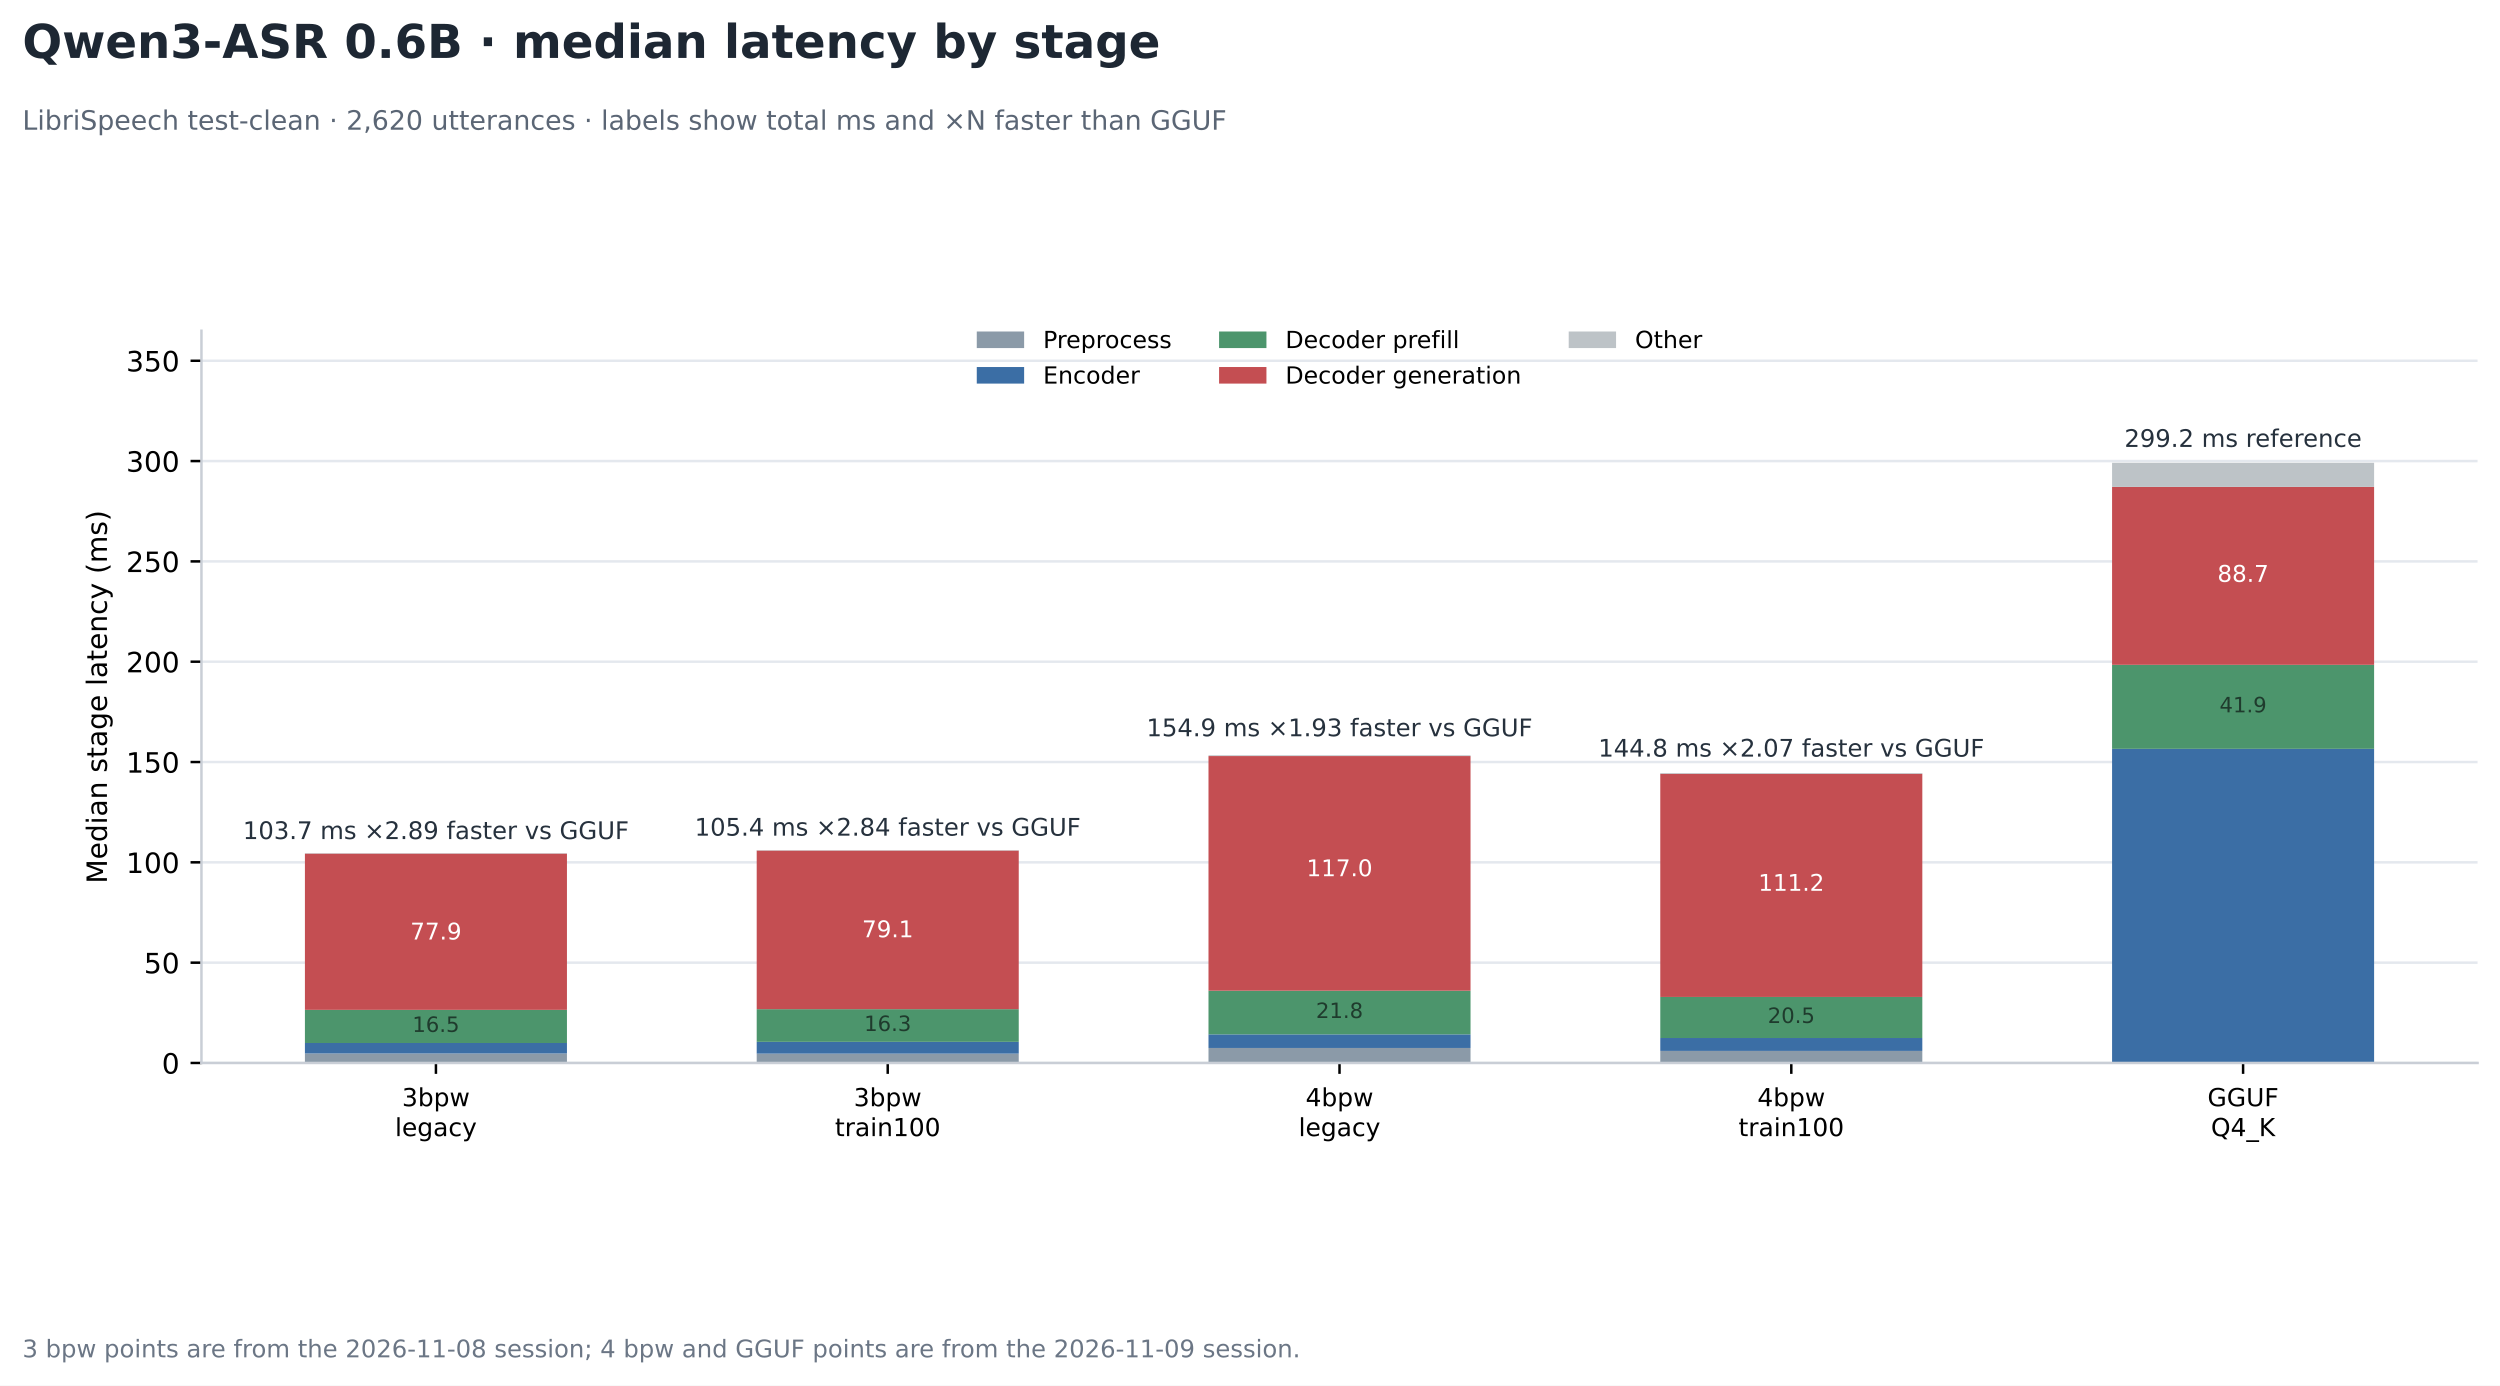
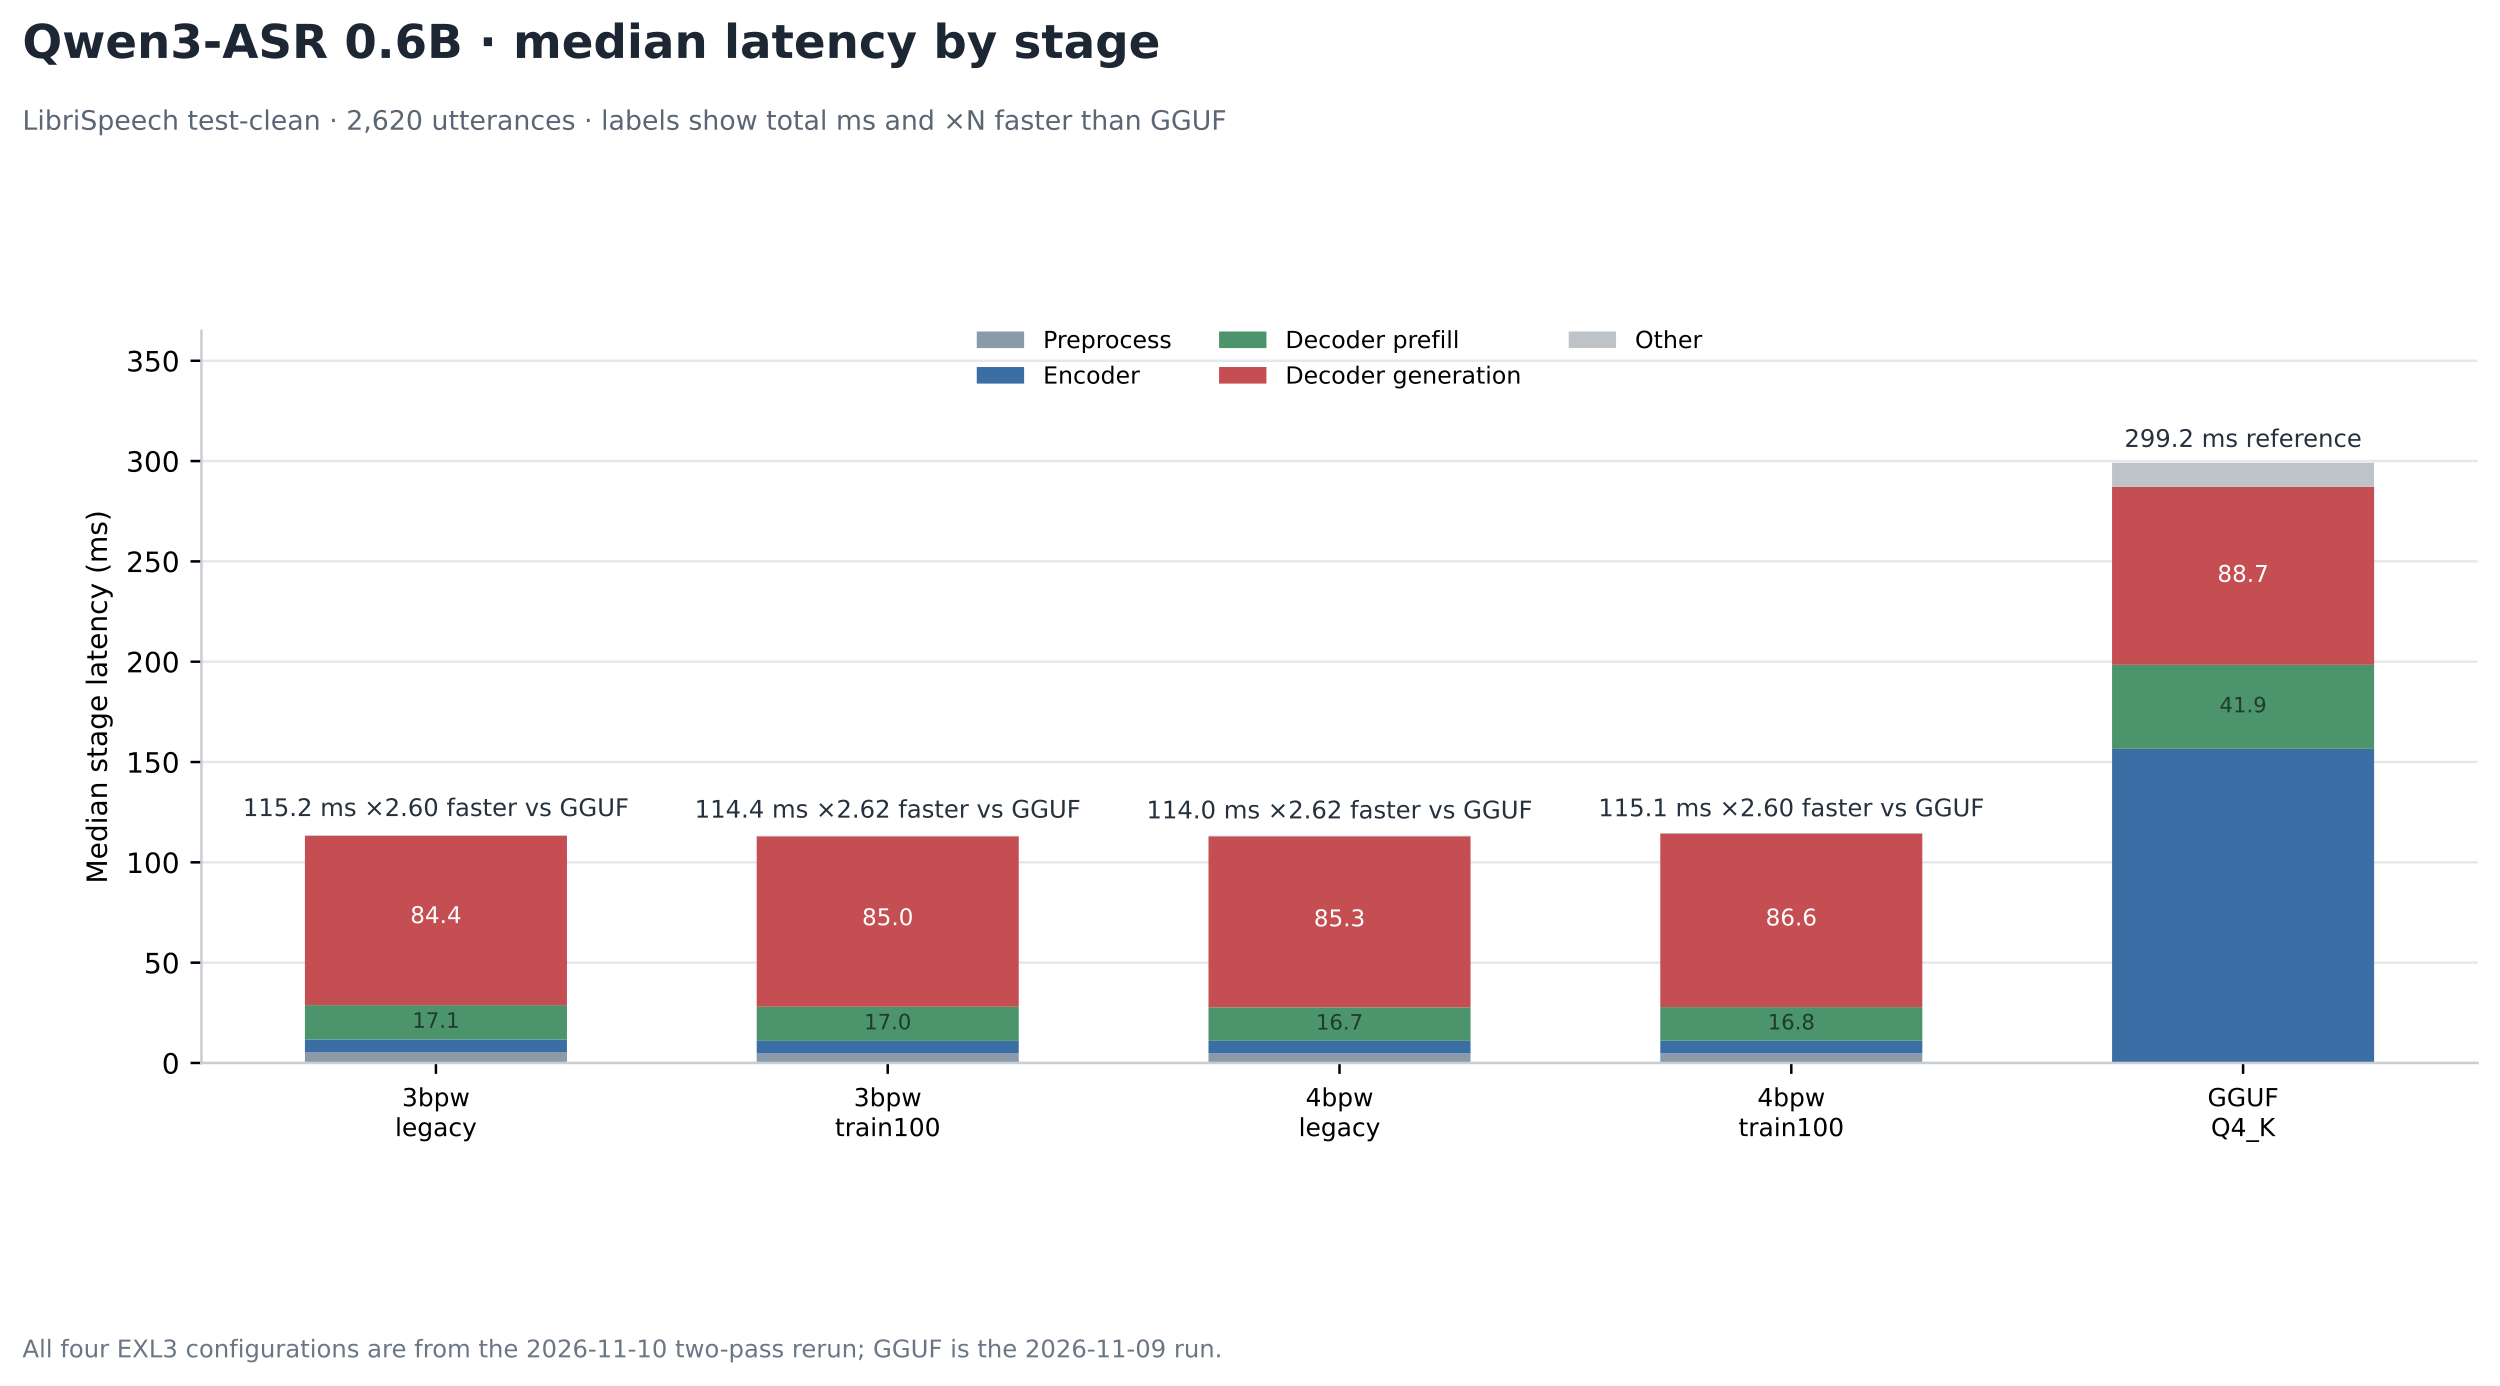
<svg xmlns="http://www.w3.org/2000/svg" xmlns:xlink="http://www.w3.org/1999/xlink" width="802.368pt" height="444.695pt" viewBox="0 0 802.368 444.695" version="1.1">
  <defs>
    <style type="text/css">*{stroke-linejoin: round; stroke-linecap: butt}</style>
  </defs>
  <g id="figure_1">
    <g id="patch_1">
      <path d="M 0 444.695 L 802.368 444.695 L 802.368 0 L 0 0 z " style="fill: #ffffff" />
    </g>
    <g id="axes_1">
      <g id="patch_2">
        <path d="M 64.656 341.158 L 795.168 341.158 L 795.168 106.15 L 64.656 106.15 z " style="fill: #ffffff" />
      </g>
      <g id="matplotlib.axis_1">
        <g id="xtick_1">
          <g id="line2d_1">
            <defs>
-               <path id="m3866d9ad54" d="M 0 0 L 0 3.5 " style="stroke: #000000; stroke-width: 0.8" />
+               <path id="m4a67abe072" d="M 0 0 L 0 3.5 " style="stroke: #000000; stroke-width: 0.8" />
            </defs>
            <g>
-               <use xlink:href="#m3866d9ad54" x="139.911" y="341.158" style="stroke: #000000; stroke-width: 0.8" />
+               <use xlink:href="#m4a67abe072" x="139.911" y="341.158" style="stroke: #000000; stroke-width: 0.8" />
            </g>
          </g>
          <g id="text_1">
            <text style="font-size: 8px; font-family: 'DejaVu Sans'" transform="translate(129.0162 355.0372)">3bpw</text>
            <text style="font-size: 8px; font-family: 'DejaVu Sans'" transform="translate(126.7812 364.6394)">legacy</text>
          </g>
        </g>
        <g id="xtick_2">
          <g id="line2d_2">
            <g>
-               <use xlink:href="#m3866d9ad54" x="284.912" y="341.158" style="stroke: #000000; stroke-width: 0.8" />
+               <use xlink:href="#m4a67abe072" x="284.912" y="341.158" style="stroke: #000000; stroke-width: 0.8" />
            </g>
          </g>
          <g id="text_2">
            <text style="font-size: 8px; font-family: 'DejaVu Sans'" transform="translate(274.0166 355.0372)">3bpw</text>
            <text style="font-size: 8px; font-family: 'DejaVu Sans'" transform="translate(267.9666 364.6394)">train100</text>
          </g>
        </g>
        <g id="xtick_3">
          <g id="line2d_3">
            <g>
-               <use xlink:href="#m3866d9ad54" x="429.912" y="341.158" style="stroke: #000000; stroke-width: 0.8" />
+               <use xlink:href="#m4a67abe072" x="429.912" y="341.158" style="stroke: #000000; stroke-width: 0.8" />
            </g>
          </g>
          <g id="text_3">
            <text style="font-size: 8px; font-family: 'DejaVu Sans'" transform="translate(419.017 355.0372)">4bpw</text>
            <text style="font-size: 8px; font-family: 'DejaVu Sans'" transform="translate(416.782 364.6394)">legacy</text>
          </g>
        </g>
        <g id="xtick_4">
          <g id="line2d_4">
            <g>
-               <use xlink:href="#m3866d9ad54" x="574.912" y="341.158" style="stroke: #000000; stroke-width: 0.8" />
+               <use xlink:href="#m4a67abe072" x="574.912" y="341.158" style="stroke: #000000; stroke-width: 0.8" />
            </g>
          </g>
          <g id="text_4">
            <text style="font-size: 8px; font-family: 'DejaVu Sans'" transform="translate(564.0174 355.0372)">4bpw</text>
            <text style="font-size: 8px; font-family: 'DejaVu Sans'" transform="translate(557.9674 364.6394)">train100</text>
          </g>
        </g>
        <g id="xtick_5">
          <g id="line2d_5">
            <g>
-               <use xlink:href="#m3866d9ad54" x="719.913" y="341.158" style="stroke: #000000; stroke-width: 0.8" />
+               <use xlink:href="#m4a67abe072" x="719.913" y="341.158" style="stroke: #000000; stroke-width: 0.8" />
            </g>
          </g>
          <g id="text_5">
            <text style="font-size: 8px; font-family: 'DejaVu Sans'" transform="translate(708.4859 355.0366)">GGUF</text>
            <text style="font-size: 8px; font-family: 'DejaVu Sans'" transform="translate(709.5959 364.6381)">Q4_K</text>
          </g>
        </g>
      </g>
      <g id="matplotlib.axis_2">
        <g id="ytick_1">
          <g id="line2d_6">
-             <path d="M 64.656 341.158 L 795.168 341.158 " clip-path="url(#p753bf4f591)" style="fill: none; stroke: #e4e8ee; stroke-width: 0.8; stroke-linecap: square" />
+             <path d="M 64.656 341.158 L 795.168 341.158 " clip-path="url(#p41f8d6ffe8)" style="fill: none; stroke: #e4e8ee; stroke-width: 0.8; stroke-linecap: square" />
          </g>
          <g id="line2d_7">
            <defs>
-               <path id="m57bae88560" d="M 0 0 L -3.5 0 " style="stroke: #000000; stroke-width: 0.8" />
+               <path id="me4f71b0fd7" d="M 0 0 L -3.5 0 " style="stroke: #000000; stroke-width: 0.8" />
            </defs>
            <g>
-               <use xlink:href="#m57bae88560" x="64.656" y="341.158" style="stroke: #000000; stroke-width: 0.8" />
+               <use xlink:href="#me4f71b0fd7" x="64.656" y="341.158" style="stroke: #000000; stroke-width: 0.8" />
            </g>
          </g>
          <g id="text_6">
            <text style="font-size: 9px; font-family: 'DejaVu Sans'; text-anchor: end" x="57.656" y="344.577" transform="rotate(-0 57.656 344.5766)">0</text>
          </g>
        </g>
        <g id="ytick_2">
          <g id="line2d_8">
-             <path d="M 64.656 308.962 L 795.168 308.962 " clip-path="url(#p753bf4f591)" style="fill: none; stroke: #e4e8ee; stroke-width: 0.8; stroke-linecap: square" />
+             <path d="M 64.656 308.962 L 795.168 308.962 " clip-path="url(#p41f8d6ffe8)" style="fill: none; stroke: #e4e8ee; stroke-width: 0.8; stroke-linecap: square" />
          </g>
          <g id="line2d_9">
            <g>
-               <use xlink:href="#m57bae88560" x="64.656" y="308.962" style="stroke: #000000; stroke-width: 0.8" />
+               <use xlink:href="#me4f71b0fd7" x="64.656" y="308.962" style="stroke: #000000; stroke-width: 0.8" />
            </g>
          </g>
          <g id="text_7">
            <text style="font-size: 9px; font-family: 'DejaVu Sans'; text-anchor: end" x="57.656" y="312.381" transform="rotate(-0 57.656 312.3806)">50</text>
          </g>
        </g>
        <g id="ytick_3">
          <g id="line2d_10">
-             <path d="M 64.656 276.766 L 795.168 276.766 " clip-path="url(#p753bf4f591)" style="fill: none; stroke: #e4e8ee; stroke-width: 0.8; stroke-linecap: square" />
+             <path d="M 64.656 276.766 L 795.168 276.766 " clip-path="url(#p41f8d6ffe8)" style="fill: none; stroke: #e4e8ee; stroke-width: 0.8; stroke-linecap: square" />
          </g>
          <g id="line2d_11">
            <g>
-               <use xlink:href="#m57bae88560" x="64.656" y="276.766" style="stroke: #000000; stroke-width: 0.8" />
+               <use xlink:href="#me4f71b0fd7" x="64.656" y="276.766" style="stroke: #000000; stroke-width: 0.8" />
            </g>
          </g>
          <g id="text_8">
            <text style="font-size: 9px; font-family: 'DejaVu Sans'; text-anchor: end" x="57.656" y="280.185" transform="rotate(-0 57.656 280.1847)">100</text>
          </g>
        </g>
        <g id="ytick_4">
          <g id="line2d_12">
-             <path d="M 64.656 244.57 L 795.168 244.57 " clip-path="url(#p753bf4f591)" style="fill: none; stroke: #e4e8ee; stroke-width: 0.8; stroke-linecap: square" />
+             <path d="M 64.656 244.57 L 795.168 244.57 " clip-path="url(#p41f8d6ffe8)" style="fill: none; stroke: #e4e8ee; stroke-width: 0.8; stroke-linecap: square" />
          </g>
          <g id="line2d_13">
            <g>
-               <use xlink:href="#m57bae88560" x="64.656" y="244.57" style="stroke: #000000; stroke-width: 0.8" />
+               <use xlink:href="#me4f71b0fd7" x="64.656" y="244.57" style="stroke: #000000; stroke-width: 0.8" />
            </g>
          </g>
          <g id="text_9">
            <text style="font-size: 9px; font-family: 'DejaVu Sans'; text-anchor: end" x="57.656" y="247.989" transform="rotate(-0 57.656 247.9887)">150</text>
          </g>
        </g>
        <g id="ytick_5">
          <g id="line2d_14">
-             <path d="M 64.656 212.374 L 795.168 212.374 " clip-path="url(#p753bf4f591)" style="fill: none; stroke: #e4e8ee; stroke-width: 0.8; stroke-linecap: square" />
+             <path d="M 64.656 212.374 L 795.168 212.374 " clip-path="url(#p41f8d6ffe8)" style="fill: none; stroke: #e4e8ee; stroke-width: 0.8; stroke-linecap: square" />
          </g>
          <g id="line2d_15">
            <g>
-               <use xlink:href="#m57bae88560" x="64.656" y="212.374" style="stroke: #000000; stroke-width: 0.8" />
+               <use xlink:href="#me4f71b0fd7" x="64.656" y="212.374" style="stroke: #000000; stroke-width: 0.8" />
            </g>
          </g>
          <g id="text_10">
            <text style="font-size: 9px; font-family: 'DejaVu Sans'; text-anchor: end" x="57.656" y="215.793" transform="rotate(-0 57.656 215.7928)">200</text>
          </g>
        </g>
        <g id="ytick_6">
          <g id="line2d_16">
-             <path d="M 64.656 180.178 L 795.168 180.178 " clip-path="url(#p753bf4f591)" style="fill: none; stroke: #e4e8ee; stroke-width: 0.8; stroke-linecap: square" />
+             <path d="M 64.656 180.178 L 795.168 180.178 " clip-path="url(#p41f8d6ffe8)" style="fill: none; stroke: #e4e8ee; stroke-width: 0.8; stroke-linecap: square" />
          </g>
          <g id="line2d_17">
            <g>
-               <use xlink:href="#m57bae88560" x="64.656" y="180.178" style="stroke: #000000; stroke-width: 0.8" />
+               <use xlink:href="#me4f71b0fd7" x="64.656" y="180.178" style="stroke: #000000; stroke-width: 0.8" />
            </g>
          </g>
          <g id="text_11">
            <text style="font-size: 9px; font-family: 'DejaVu Sans'; text-anchor: end" x="57.656" y="183.597" transform="rotate(-0 57.656 183.5968)">250</text>
          </g>
        </g>
        <g id="ytick_7">
          <g id="line2d_18">
-             <path d="M 64.656 147.982 L 795.168 147.982 " clip-path="url(#p753bf4f591)" style="fill: none; stroke: #e4e8ee; stroke-width: 0.8; stroke-linecap: square" />
+             <path d="M 64.656 147.982 L 795.168 147.982 " clip-path="url(#p41f8d6ffe8)" style="fill: none; stroke: #e4e8ee; stroke-width: 0.8; stroke-linecap: square" />
          </g>
          <g id="line2d_19">
            <g>
-               <use xlink:href="#m57bae88560" x="64.656" y="147.982" style="stroke: #000000; stroke-width: 0.8" />
+               <use xlink:href="#me4f71b0fd7" x="64.656" y="147.982" style="stroke: #000000; stroke-width: 0.8" />
            </g>
          </g>
          <g id="text_12">
            <text style="font-size: 9px; font-family: 'DejaVu Sans'; text-anchor: end" x="57.656" y="151.401" transform="rotate(-0 57.656 151.4009)">300</text>
          </g>
        </g>
        <g id="ytick_8">
          <g id="line2d_20">
-             <path d="M 64.656 115.786 L 795.168 115.786 " clip-path="url(#p753bf4f591)" style="fill: none; stroke: #e4e8ee; stroke-width: 0.8; stroke-linecap: square" />
+             <path d="M 64.656 115.786 L 795.168 115.786 " clip-path="url(#p41f8d6ffe8)" style="fill: none; stroke: #e4e8ee; stroke-width: 0.8; stroke-linecap: square" />
          </g>
          <g id="line2d_21">
            <g>
-               <use xlink:href="#m57bae88560" x="64.656" y="115.786" style="stroke: #000000; stroke-width: 0.8" />
+               <use xlink:href="#me4f71b0fd7" x="64.656" y="115.786" style="stroke: #000000; stroke-width: 0.8" />
            </g>
          </g>
          <g id="text_13">
            <text style="font-size: 9px; font-family: 'DejaVu Sans'; text-anchor: end" x="57.656" y="119.205" transform="rotate(-0 57.656 119.2049)">350</text>
          </g>
        </g>
        <g id="text_14">
          <text style="font-size: 9px; font-family: 'DejaVu Sans'; text-anchor: middle" x="34.315" y="223.654" transform="rotate(-90 34.31514 223.6537)">Median stage latency (ms)</text>
        </g>
      </g>
      <g id="patch_3">
-         <path d="M 97.861 341.158 L 181.961 341.158 L 181.961 338.111 L 97.861 338.111 z " clip-path="url(#p753bf4f591)" style="fill: #8b9aa8" />
+         <path d="M 97.861 341.158 L 181.961 341.158 L 181.961 337.659 L 97.861 337.659 z " clip-path="url(#p41f8d6ffe8)" style="fill: #8b9aa8" />
      </g>
      <g id="patch_4">
-         <path d="M 242.861 341.158 L 326.962 341.158 L 326.962 338.164 L 242.861 338.164 z " clip-path="url(#p753bf4f591)" style="fill: #8b9aa8" />
+         <path d="M 242.861 341.158 L 326.962 341.158 L 326.962 338.095 L 242.861 338.095 z " clip-path="url(#p41f8d6ffe8)" style="fill: #8b9aa8" />
      </g>
      <g id="patch_5">
-         <path d="M 387.862 341.158 L 471.962 341.158 L 471.962 336.342 L 387.862 336.342 z " clip-path="url(#p753bf4f591)" style="fill: #8b9aa8" />
+         <path d="M 387.862 341.158 L 471.962 341.158 L 471.962 338.104 L 387.862 338.104 z " clip-path="url(#p41f8d6ffe8)" style="fill: #8b9aa8" />
      </g>
      <g id="patch_6">
-         <path d="M 532.862 341.158 L 616.963 341.158 L 616.963 337.288 L 532.862 337.288 z " clip-path="url(#p753bf4f591)" style="fill: #8b9aa8" />
+         <path d="M 532.862 341.158 L 616.963 341.158 L 616.963 338.082 L 532.862 338.082 z " clip-path="url(#p41f8d6ffe8)" style="fill: #8b9aa8" />
      </g>
      <g id="patch_7">
-         <path d="M 677.863 341.158 L 761.963 341.158 L 761.963 341.158 L 677.863 341.158 z " clip-path="url(#p753bf4f591)" style="fill: #8b9aa8" />
+         <path d="M 677.863 341.158 L 761.963 341.158 L 761.963 341.158 L 677.863 341.158 z " clip-path="url(#p41f8d6ffe8)" style="fill: #8b9aa8" />
      </g>
      <g id="patch_8">
-         <path d="M 97.861 338.111 L 181.961 338.111 L 181.961 334.745 L 97.861 334.745 z " clip-path="url(#p753bf4f591)" style="fill: #3b6ea5" />
+         <path d="M 97.861 337.659 L 181.961 337.659 L 181.961 333.604 L 97.861 333.604 z " clip-path="url(#p41f8d6ffe8)" style="fill: #3b6ea5" />
      </g>
      <g id="patch_9">
-         <path d="M 242.861 338.164 L 326.962 338.164 L 326.962 334.376 L 242.861 334.376 z " clip-path="url(#p753bf4f591)" style="fill: #3b6ea5" />
+         <path d="M 242.861 338.095 L 326.962 338.095 L 326.962 334.07 L 242.861 334.07 z " clip-path="url(#p41f8d6ffe8)" style="fill: #3b6ea5" />
      </g>
      <g id="patch_10">
-         <path d="M 387.862 336.342 L 471.962 336.342 L 471.962 331.972 L 387.862 331.972 z " clip-path="url(#p753bf4f591)" style="fill: #3b6ea5" />
+         <path d="M 387.862 338.104 L 471.962 338.104 L 471.962 334.053 L 387.862 334.053 z " clip-path="url(#p41f8d6ffe8)" style="fill: #3b6ea5" />
      </g>
      <g id="patch_11">
-         <path d="M 532.862 337.288 L 616.963 337.288 L 616.963 333.146 L 532.862 333.146 z " clip-path="url(#p753bf4f591)" style="fill: #3b6ea5" />
+         <path d="M 532.862 338.082 L 616.963 338.082 L 616.963 334.031 L 532.862 334.031 z " clip-path="url(#p41f8d6ffe8)" style="fill: #3b6ea5" />
      </g>
      <g id="patch_12">
-         <path d="M 677.863 341.158 L 761.963 341.158 L 761.963 240.336 L 677.863 240.336 z " clip-path="url(#p753bf4f591)" style="fill: #3b6ea5" />
+         <path d="M 677.863 341.158 L 761.963 341.158 L 761.963 240.336 L 677.863 240.336 z " clip-path="url(#p41f8d6ffe8)" style="fill: #3b6ea5" />
      </g>
      <g id="patch_13">
-         <path d="M 97.861 334.745 L 181.961 334.745 L 181.961 324.107 L 97.861 324.107 z " clip-path="url(#p753bf4f591)" style="fill: #4c956c" />
+         <path d="M 97.861 333.604 L 181.961 333.604 L 181.961 322.586 L 97.861 322.586 z " clip-path="url(#p41f8d6ffe8)" style="fill: #4c956c" />
      </g>
      <g id="patch_14">
-         <path d="M 242.861 334.376 L 326.962 334.376 L 326.962 323.888 L 242.861 323.888 z " clip-path="url(#p753bf4f591)" style="fill: #4c956c" />
+         <path d="M 242.861 334.07 L 326.962 334.07 L 326.962 323.112 L 242.861 323.112 z " clip-path="url(#p41f8d6ffe8)" style="fill: #4c956c" />
      </g>
      <g id="patch_15">
-         <path d="M 387.862 331.972 L 471.962 331.972 L 471.962 317.965 L 387.862 317.965 z " clip-path="url(#p753bf4f591)" style="fill: #4c956c" />
+         <path d="M 387.862 334.053 L 471.962 334.053 L 471.962 323.307 L 387.862 323.307 z " clip-path="url(#p41f8d6ffe8)" style="fill: #4c956c" />
      </g>
      <g id="patch_16">
-         <path d="M 532.862 333.146 L 616.963 333.146 L 616.963 319.964 L 532.862 319.964 z " clip-path="url(#p753bf4f591)" style="fill: #4c956c" />
+         <path d="M 532.862 334.031 L 616.963 334.031 L 616.963 323.233 L 532.862 323.233 z " clip-path="url(#p41f8d6ffe8)" style="fill: #4c956c" />
      </g>
      <g id="patch_17">
-         <path d="M 677.863 240.336 L 761.963 240.336 L 761.963 213.371 L 677.863 213.371 z " clip-path="url(#p753bf4f591)" style="fill: #4c956c" />
+         <path d="M 677.863 240.336 L 761.963 240.336 L 761.963 213.371 L 677.863 213.371 z " clip-path="url(#p41f8d6ffe8)" style="fill: #4c956c" />
      </g>
      <g id="patch_18">
-         <path d="M 97.861 324.107 L 181.961 324.107 L 181.961 273.951 L 97.861 273.951 z " clip-path="url(#p753bf4f591)" style="fill: #c44e52" />
+         <path d="M 97.861 322.586 L 181.961 322.586 L 181.961 268.223 L 97.861 268.223 z " clip-path="url(#p41f8d6ffe8)" style="fill: #c44e52" />
      </g>
      <g id="patch_19">
-         <path d="M 242.861 323.888 L 326.962 323.888 L 326.962 272.973 L 242.861 272.973 z " clip-path="url(#p753bf4f591)" style="fill: #c44e52" />
+         <path d="M 242.861 323.112 L 326.962 323.112 L 326.962 268.405 L 242.861 268.405 z " clip-path="url(#p41f8d6ffe8)" style="fill: #c44e52" />
      </g>
      <g id="patch_20">
-         <path d="M 387.862 317.965 L 471.962 317.965 L 471.962 242.652 L 387.862 242.652 z " clip-path="url(#p753bf4f591)" style="fill: #c44e52" />
+         <path d="M 387.862 323.307 L 471.962 323.307 L 471.962 268.399 L 387.862 268.399 z " clip-path="url(#p41f8d6ffe8)" style="fill: #c44e52" />
      </g>
      <g id="patch_21">
-         <path d="M 532.862 319.964 L 616.963 319.964 L 616.963 248.334 L 532.862 248.334 z " clip-path="url(#p753bf4f591)" style="fill: #c44e52" />
+         <path d="M 532.862 323.233 L 616.963 323.233 L 616.963 267.493 L 532.862 267.493 z " clip-path="url(#p41f8d6ffe8)" style="fill: #c44e52" />
      </g>
      <g id="patch_22">
-         <path d="M 677.863 213.371 L 761.963 213.371 L 761.963 156.275 L 677.863 156.275 z " clip-path="url(#p753bf4f591)" style="fill: #c44e52" />
+         <path d="M 677.863 213.371 L 761.963 213.371 L 761.963 156.275 L 677.863 156.275 z " clip-path="url(#p41f8d6ffe8)" style="fill: #c44e52" />
      </g>
      <g id="patch_23">
-         <path d="M 97.861 273.951 L 181.961 273.951 L 181.961 273.804 L 97.861 273.804 z " clip-path="url(#p753bf4f591)" style="fill: #bdc3c7" />
+         <path d="M 97.861 268.223 L 181.961 268.223 L 181.961 268.06 L 97.861 268.06 z " clip-path="url(#p41f8d6ffe8)" style="fill: #bdc3c7" />
      </g>
      <g id="patch_24">
-         <path d="M 242.861 272.973 L 326.962 272.973 L 326.962 272.83 L 242.861 272.83 z " clip-path="url(#p753bf4f591)" style="fill: #bdc3c7" />
+         <path d="M 242.861 268.405 L 326.962 268.405 L 326.962 268.252 L 242.861 268.252 z " clip-path="url(#p41f8d6ffe8)" style="fill: #bdc3c7" />
      </g>
      <g id="patch_25">
-         <path d="M 387.862 242.652 L 471.962 242.652 L 471.962 242.4 L 387.862 242.4 z " clip-path="url(#p753bf4f591)" style="fill: #bdc3c7" />
+         <path d="M 387.862 268.399 L 471.962 268.399 L 471.962 268.242 L 387.862 268.242 z " clip-path="url(#p41f8d6ffe8)" style="fill: #bdc3c7" />
      </g>
      <g id="patch_26">
-         <path d="M 532.862 248.334 L 616.963 248.334 L 616.963 248.095 L 532.862 248.095 z " clip-path="url(#p753bf4f591)" style="fill: #bdc3c7" />
+         <path d="M 532.862 267.493 L 616.963 267.493 L 616.963 267.338 L 532.862 267.338 z " clip-path="url(#p41f8d6ffe8)" style="fill: #bdc3c7" />
      </g>
      <g id="patch_27">
-         <path d="M 677.863 156.275 L 761.963 156.275 L 761.963 148.528 L 677.863 148.528 z " clip-path="url(#p753bf4f591)" style="fill: #bdc3c7" />
+         <path d="M 677.863 156.275 L 761.963 156.275 L 761.963 148.528 L 677.863 148.528 z " clip-path="url(#p41f8d6ffe8)" style="fill: #bdc3c7" />
      </g>
      <g id="patch_28">
        <path d="M 64.656 341.158 L 64.656 106.15 " style="fill: none; stroke: #c9ced6; stroke-width: 0.8; stroke-linejoin: miter; stroke-linecap: square" />
      </g>
      <g id="patch_29">
        <path d="M 64.656 341.158 L 795.168 341.158 " style="fill: none; stroke: #c9ced6; stroke-width: 0.8; stroke-linejoin: miter; stroke-linecap: square" />
      </g>
      <g id="text_15">
-         <text style="font-size: 7.8px; font-family: 'DejaVu Sans'; text-anchor: middle; fill: #26313d" x="139.911" y="269.295" transform="rotate(-0 139.9112 269.2954)">103.7 ms  ×2.89 faster vs GGUF</text>
+         <text style="font-size: 7.8px; font-family: 'DejaVu Sans'; text-anchor: middle; fill: #26313d" x="139.911" y="261.907" transform="rotate(-0 139.9112 261.9072)">115.2 ms  ×2.60 faster vs GGUF</text>
      </g>
      <g id="text_16">
-         <text style="font-size: 6.8px; font-family: 'DejaVu Sans'; text-anchor: middle; fill: #1f3b2d" x="139.911" y="331.192" transform="rotate(-0 139.9112 331.1924)">16.5</text>
+         <text style="font-size: 6.8px; font-family: 'DejaVu Sans'; text-anchor: middle; fill: #1f3b2d" x="139.911" y="329.861" transform="rotate(-0 139.9112 329.8611)">17.1</text>
      </g>
      <g id="text_17">
-         <text style="font-size: 7.4px; font-family: 'DejaVu Sans'; text-anchor: middle; fill: #ffffff" x="139.911" y="301.536" transform="rotate(-0 139.9112 301.5358)">77.9</text>
+         <text style="font-size: 7.4px; font-family: 'DejaVu Sans'; text-anchor: middle; fill: #ffffff" x="139.911" y="296.268" transform="rotate(-0 139.9112 296.2675)">84.4</text>
      </g>
      <g id="text_18">
-         <text style="font-size: 7.8px; font-family: 'DejaVu Sans'; text-anchor: middle; fill: #26313d" x="284.912" y="268.2" transform="rotate(-0 284.9116 268.1996)">105.4 ms  ×2.84 faster vs GGUF</text>
+         <text style="font-size: 7.8px; font-family: 'DejaVu Sans'; text-anchor: middle; fill: #26313d" x="284.912" y="262.419" transform="rotate(-0 284.9116 262.4186)">114.4 ms  ×2.62 faster vs GGUF</text>
      </g>
      <g id="text_19">
-         <text style="font-size: 6.8px; font-family: 'DejaVu Sans'; text-anchor: middle; fill: #1f3b2d" x="284.912" y="330.898" transform="rotate(-0 284.9116 330.8985)">16.3</text>
+         <text style="font-size: 6.8px; font-family: 'DejaVu Sans'; text-anchor: middle; fill: #1f3b2d" x="284.912" y="330.357" transform="rotate(-0 284.9116 330.3573)">17.0</text>
      </g>
      <g id="text_20">
-         <text style="font-size: 7.4px; font-family: 'DejaVu Sans'; text-anchor: middle; fill: #ffffff" x="284.912" y="300.816" transform="rotate(-0 284.9116 300.8158)">79.1</text>
+         <text style="font-size: 7.4px; font-family: 'DejaVu Sans'; text-anchor: middle; fill: #ffffff" x="284.912" y="296.941" transform="rotate(-0 284.9116 296.9413)">85.0</text>
      </g>
      <g id="text_21">
-         <text style="font-size: 7.8px; font-family: 'DejaVu Sans'; text-anchor: middle; fill: #26313d" x="429.912" y="236.294" transform="rotate(-0 429.912 236.294)">154.9 ms  ×1.93 faster vs GGUF</text>
+         <text style="font-size: 7.8px; font-family: 'DejaVu Sans'; text-anchor: middle; fill: #26313d" x="429.912" y="262.663" transform="rotate(-0 429.912 262.6628)">114.0 ms  ×2.62 faster vs GGUF</text>
      </g>
      <g id="text_22">
-         <text style="font-size: 6.8px; font-family: 'DejaVu Sans'; text-anchor: middle; fill: #1f3b2d" x="429.912" y="326.735" transform="rotate(-0 429.912 326.7351)">21.8</text>
+         <text style="font-size: 6.8px; font-family: 'DejaVu Sans'; text-anchor: middle; fill: #1f3b2d" x="429.912" y="330.446" transform="rotate(-0 429.912 330.4464)">16.7</text>
      </g>
      <g id="text_23">
-         <text style="font-size: 7.4px; font-family: 'DejaVu Sans'; text-anchor: middle; fill: #ffffff" x="429.912" y="281.219" transform="rotate(-0 429.912 281.219)">117.0</text>
+         <text style="font-size: 7.4px; font-family: 'DejaVu Sans'; text-anchor: middle; fill: #ffffff" x="429.912" y="297.289" transform="rotate(-0 429.912 297.2894)">85.3</text>
      </g>
      <g id="text_24">
-         <text style="font-size: 7.8px; font-family: 'DejaVu Sans'; text-anchor: middle; fill: #26313d" x="574.912" y="242.834" transform="rotate(-0 574.9124 242.8341)">144.8 ms  ×2.07 faster vs GGUF</text>
+         <text style="font-size: 7.8px; font-family: 'DejaVu Sans'; text-anchor: middle; fill: #26313d" x="574.912" y="261.981" transform="rotate(-0 574.9124 261.9806)">115.1 ms  ×2.60 faster vs GGUF</text>
      </g>
      <g id="text_25">
-         <text style="font-size: 6.8px; font-family: 'DejaVu Sans'; text-anchor: middle; fill: #1f3b2d" x="574.912" y="328.321" transform="rotate(-0 574.9124 328.3212)">20.5</text>
+         <text style="font-size: 6.8px; font-family: 'DejaVu Sans'; text-anchor: middle; fill: #1f3b2d" x="574.912" y="330.398" transform="rotate(-0 574.9124 330.3984)">16.8</text>
      </g>
      <g id="text_26">
-         <text style="font-size: 7.4px; font-family: 'DejaVu Sans'; text-anchor: middle; fill: #ffffff" x="574.912" y="285.903" transform="rotate(-0 574.9124 285.9033)">111.2</text>
+         <text style="font-size: 7.4px; font-family: 'DejaVu Sans'; text-anchor: middle; fill: #ffffff" x="574.912" y="297.022" transform="rotate(-0 574.9124 297.0218)">86.6</text>
      </g>
      <g id="text_27">
        <text style="font-size: 7.8px; font-family: 'DejaVu Sans'; text-anchor: middle; fill: #26313d" x="719.913" y="143.435" transform="rotate(-0 719.9128 143.4347)">299.2 ms  reference</text>
      </g>
      <g id="text_28">
        <text style="font-size: 6.8px; font-family: 'DejaVu Sans'; text-anchor: middle; fill: #1f3b2d" x="719.913" y="228.62" transform="rotate(-0 719.9128 228.62)">41.9</text>
      </g>
      <g id="text_29">
        <text style="font-size: 7.4px; font-family: 'DejaVu Sans'; text-anchor: middle; fill: #ffffff" x="719.913" y="186.745" transform="rotate(-0 719.9128 186.7451)">88.7</text>
      </g>
      <g id="legend_1">
        <g id="patch_30">
          <path d="M 313.492 111.714 L 328.692 111.714 L 328.692 106.394 L 313.492 106.394 z " style="fill: #8b9aa8" />
        </g>
        <g id="text_30">
          <text style="font-size: 7.6px; font-family: 'DejaVu Sans'; text-anchor: start" x="334.772" y="111.714" transform="rotate(-0 334.7725 111.7142)">Preprocess</text>
        </g>
        <g id="patch_31">
          <path d="M 313.492 123.115 L 328.692 123.115 L 328.692 117.795 L 313.492 117.795 z " style="fill: #3b6ea5" />
        </g>
        <g id="text_31">
          <text style="font-size: 7.6px; font-family: 'DejaVu Sans'; text-anchor: start" x="334.772" y="123.115" transform="rotate(-0 334.7725 123.1148)">Encoder</text>
        </g>
        <g id="patch_32">
          <path d="M 391.261 111.714 L 406.461 111.714 L 406.461 106.394 L 391.261 106.394 z " style="fill: #4c956c" />
        </g>
        <g id="text_32">
          <text style="font-size: 7.6px; font-family: 'DejaVu Sans'; text-anchor: start" x="412.541" y="111.714" transform="rotate(-0 412.5407 111.7142)">Decoder prefill</text>
        </g>
        <g id="patch_33">
          <path d="M 391.261 123.115 L 406.461 123.115 L 406.461 117.795 L 391.261 117.795 z " style="fill: #c44e52" />
        </g>
        <g id="text_33">
          <text style="font-size: 7.6px; font-family: 'DejaVu Sans'; text-anchor: start" x="412.541" y="123.115" transform="rotate(-0 412.5407 123.1148)">Decoder generation</text>
        </g>
        <g id="patch_34">
          <path d="M 503.472 111.714 L 518.672 111.714 L 518.672 106.394 L 503.472 106.394 z " style="fill: #bdc3c7" />
        </g>
        <g id="text_34">
          <text style="font-size: 7.6px; font-family: 'DejaVu Sans'; text-anchor: start" x="524.752" y="111.714" transform="rotate(-0 524.7523 111.7142)">Other</text>
        </g>
      </g>
    </g>
    <g id="text_35">
      <text style="font-weight: 700; font-size: 15px; font-family: 'DejaVu Sans'; text-anchor: start; fill: #1d2733" x="7.2" y="18.598" transform="rotate(-0 7.2 18.59766)">Qwen3-ASR 0.6B · median latency by stage</text>
    </g>
    <g id="text_36">
      <text style="font-size: 8.6px; font-family: 'DejaVu Sans'; text-anchor: start; fill: #5b6675" x="7.2" y="41.638" transform="rotate(-0 7.2 41.63766)">LibriSpeech test-clean · 2,620 utterances · labels show total ms and ×N faster than GGUF</text>
    </g>
    <g id="text_37">
-       <text style="font-size: 7.8px; font-family: 'DejaVu Sans'; text-anchor: start; fill: #6b7685" x="7.2" y="435.622" transform="rotate(-0 7.2 435.6217)">3 bpw points are from the 2026-11-08 session; 4 bpw and GGUF points are from the 2026-11-09 session.</text>
+       <text style="font-size: 7.8px; font-family: 'DejaVu Sans'; text-anchor: start; fill: #6b7685" x="7.2" y="435.622" transform="rotate(-0 7.2 435.6217)">All four EXL3 configurations are from the 2026-11-10 two-pass rerun; GGUF is the 2026-11-09 run.</text>
    </g>
  </g>
  <defs>
-     <clipPath id="p753bf4f591">
+     <clipPath id="p41f8d6ffe8">
      <rect x="64.656" y="106.15" width="730.512" height="235.008" />
    </clipPath>
  </defs>
</svg>
